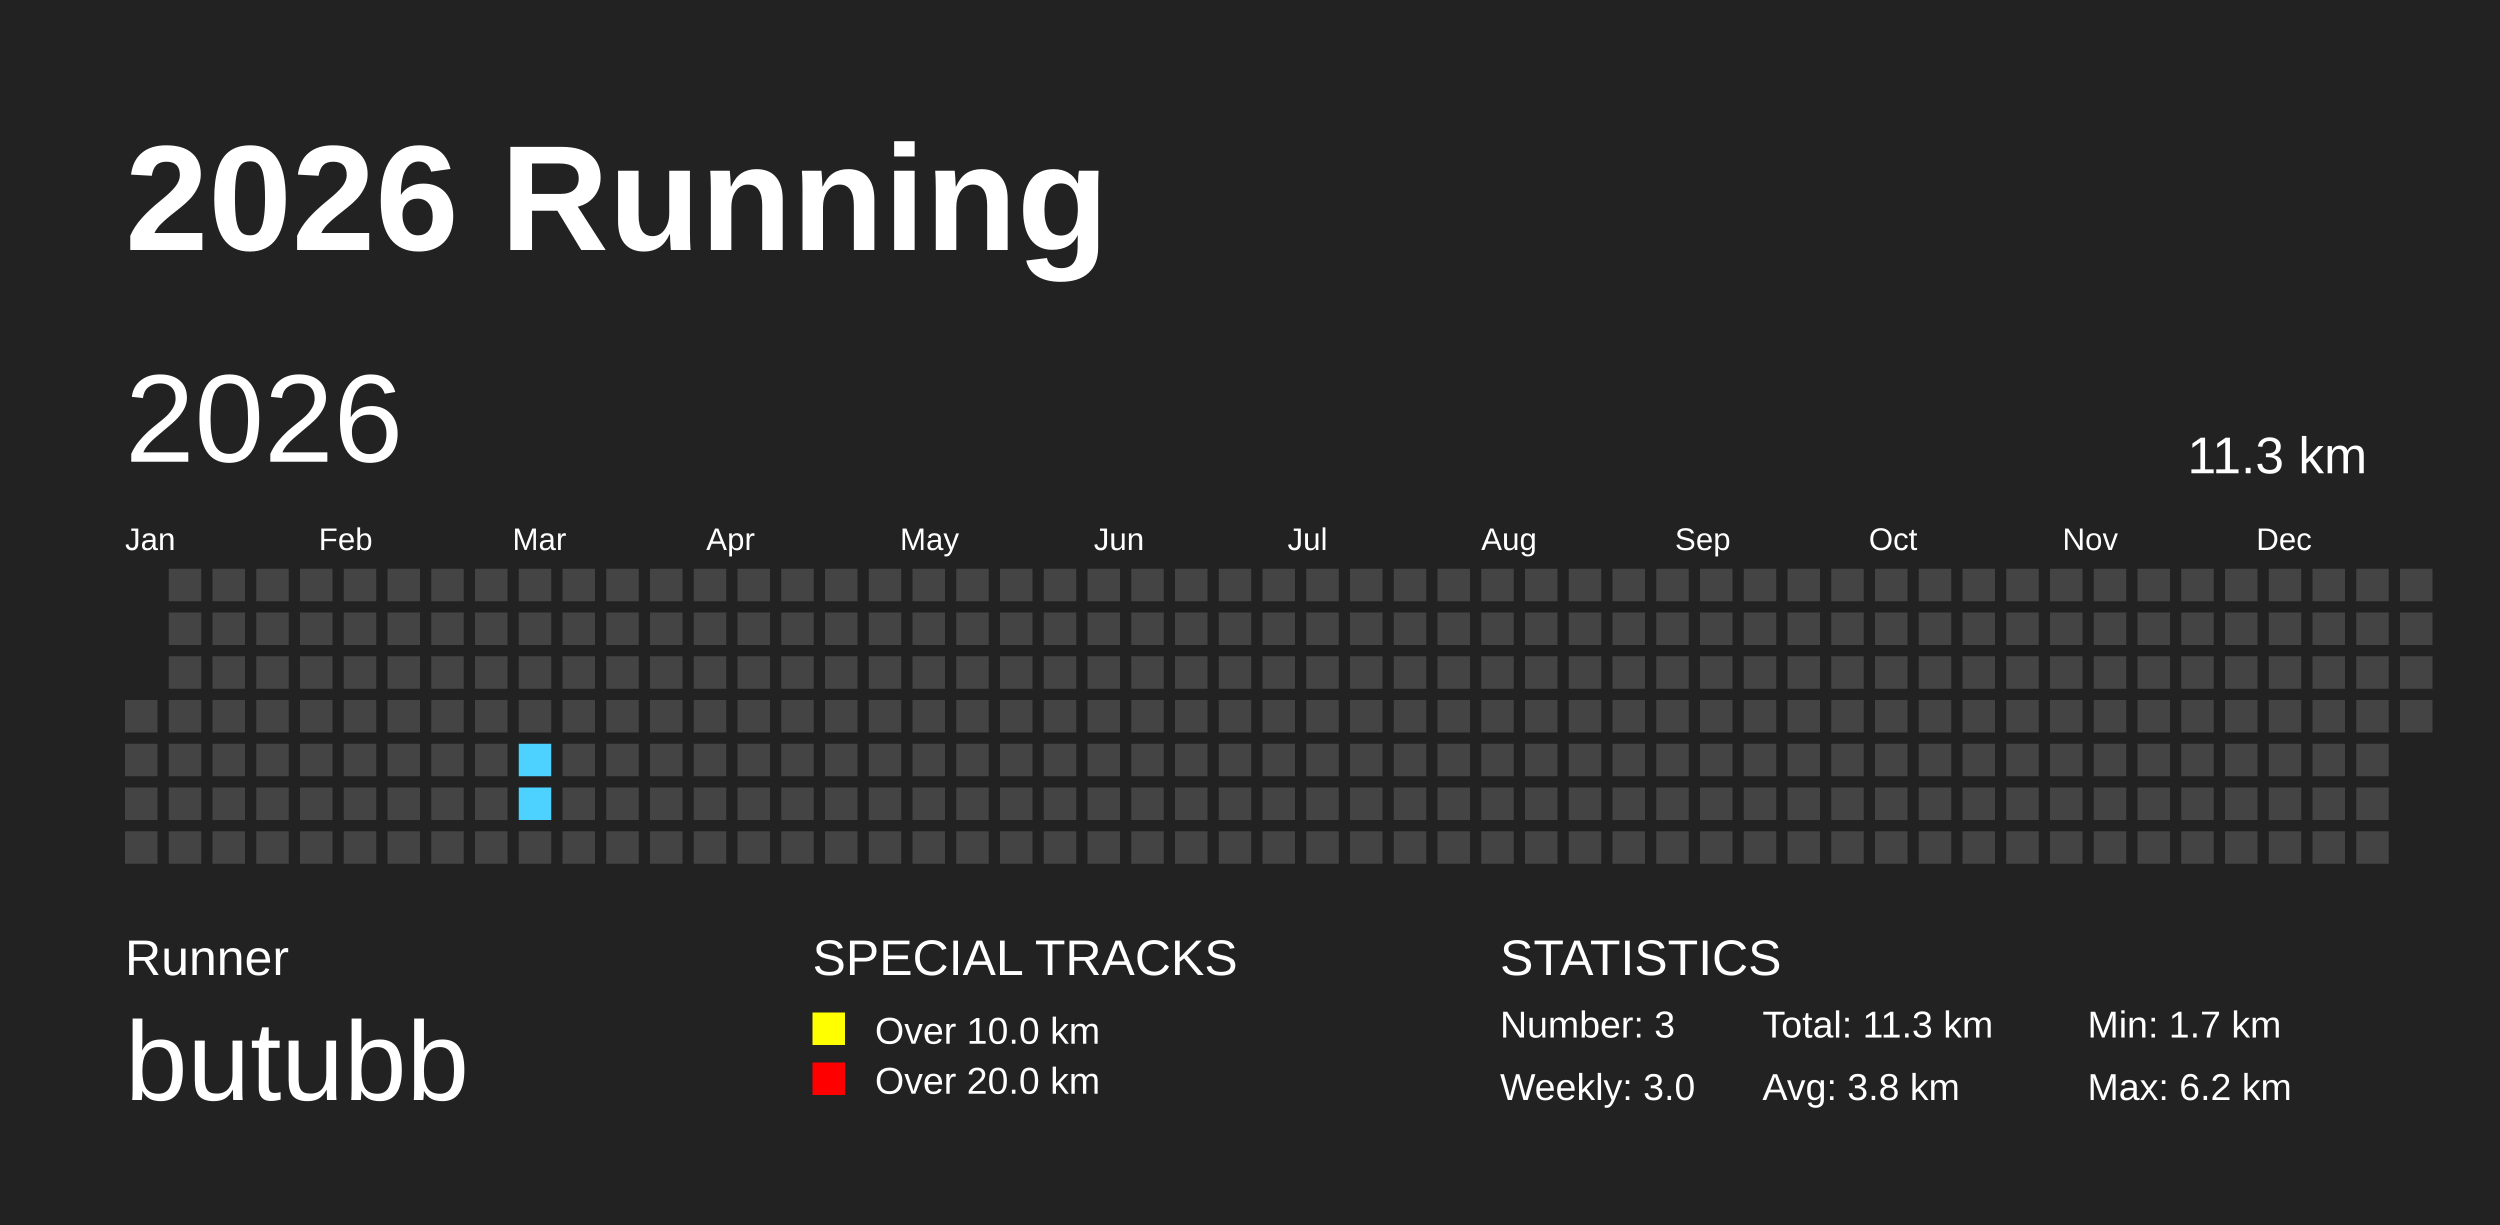
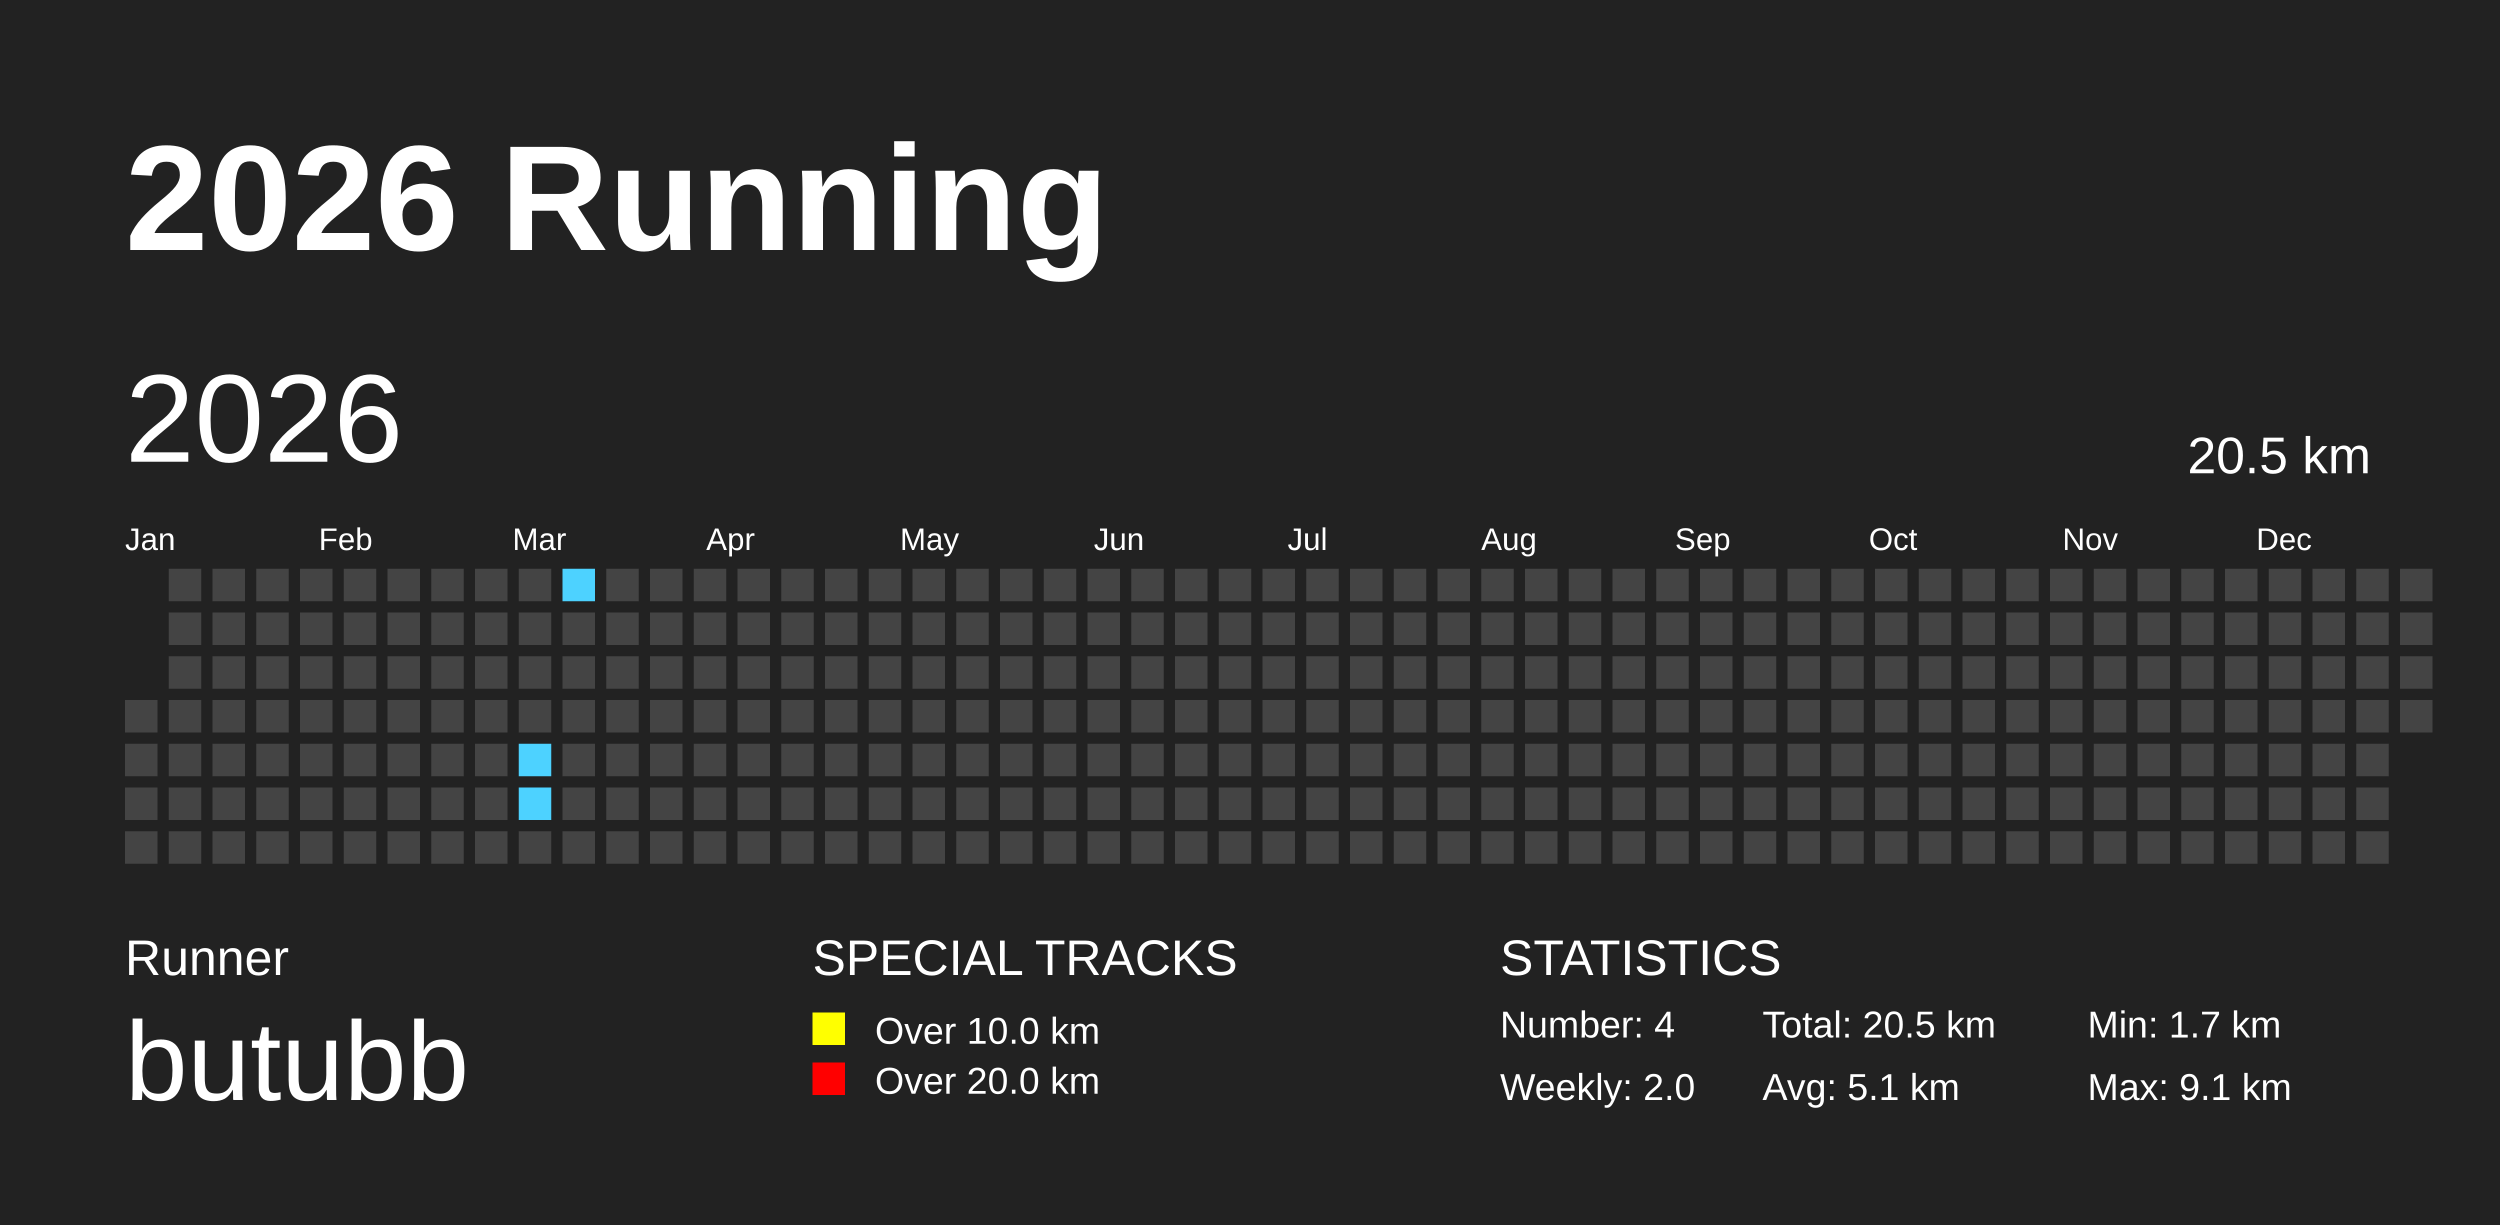
<svg xmlns="http://www.w3.org/2000/svg" baseProfile="full" height="98mm" version="1.1" viewBox="0,0,200,98" width="200mm">
  <defs />
  <rect fill="#222222" height="98" width="200" x="0" y="0" />
  <text fill="#FFFFFF" style="font-size:12px; font-family:Arial; font-weight:bold;" x="10" y="20">2026 Running</text>
  <text fill="#FFFFFF" style="font-size:4px; font-family:Arial" x="10" y="78">Runner</text>
  <text fill="#FFFFFF" style="font-size:9px; font-family:Arial" x="10" y="88">butubb</text>
  <text fill="#FFFFFF" style="font-size:4px; font-family:Arial" x="65" y="78">SPECIAL TRACKS</text>
  <rect fill="yellow" height="2.6" width="2.6" x="65" y="81" />
  <text fill="#FFFFFF" style="font-size:3px; font-family:Arial" x="70" y="83.5">Over 10.0 km</text>
  <rect fill="red" height="2.6" width="2.6" x="65" y="85" />
  <text fill="#FFFFFF" style="font-size:3px; font-family:Arial" x="70" y="87.5">Over 20.0 km</text>
  <text fill="#FFFFFF" style="font-size:4px; font-family:Arial" x="120" y="78">STATISTICS</text>
-   <text fill="#FFFFFF" style="font-size:3px; font-family:Arial" x="120" y="83">Number: 3</text>
-   <text fill="#FFFFFF" style="font-size:3px; font-family:Arial" x="120" y="88">Weekly: 3.0</text>
-   <text fill="#FFFFFF" style="font-size:3px; font-family:Arial" x="141" y="83">Total: 11.3 km</text>
-   <text fill="#FFFFFF" style="font-size:3px; font-family:Arial" x="141" y="88">Avg: 3.8 km</text>
+   <text fill="#FFFFFF" style="font-size:3px; font-family:Arial" x="120" y="83">Number: 4</text>
+   <text fill="#FFFFFF" style="font-size:3px; font-family:Arial" x="120" y="88">Weekly: 2.0</text>
+   <text fill="#FFFFFF" style="font-size:3px; font-family:Arial" x="141" y="83">Total: 20.5 km</text>
+   <text fill="#FFFFFF" style="font-size:3px; font-family:Arial" x="141" y="88">Avg: 5.1 km</text>
  <text fill="#FFFFFF" style="font-size:3px; font-family:Arial" x="167" y="83">Min: 1.7 km</text>
-   <text fill="#FFFFFF" style="font-size:3px; font-family:Arial" x="167" y="88">Max: 6.2 km</text>
+   <text fill="#FFFFFF" style="font-size:3px; font-family:Arial" x="167" y="88">Max: 9.1 km</text>
  <text dominant-baseline="hanging" fill="#FFFFFF" style="font-size:10.0px; font-family:Arial;" x="10" y="30">2026</text>
-   <text dominant-baseline="hanging" fill="#FFFFFF" style="font-size:4.125px; font-family:Arial;" x="175" y="35">11.3 km</text>
+   <text dominant-baseline="hanging" fill="#FFFFFF" style="font-size:4.125px; font-family:Arial;" x="175" y="35">20.5 km</text>
  <text fill="#FFFFFF" style="font-size:2.5px; font-family:Arial" x="10.0" y="44">Jan</text>
  <text fill="#FFFFFF" style="font-size:2.5px; font-family:Arial" x="25.5" y="44">Feb</text>
  <text fill="#FFFFFF" style="font-size:2.5px; font-family:Arial" x="41.0" y="44">Mar</text>
  <text fill="#FFFFFF" style="font-size:2.5px; font-family:Arial" x="56.5" y="44">Apr</text>
  <text fill="#FFFFFF" style="font-size:2.5px; font-family:Arial" x="72.0" y="44">May</text>
  <text fill="#FFFFFF" style="font-size:2.5px; font-family:Arial" x="87.5" y="44">Jun</text>
  <text fill="#FFFFFF" style="font-size:2.5px; font-family:Arial" x="103.0" y="44">Jul</text>
  <text fill="#FFFFFF" style="font-size:2.5px; font-family:Arial" x="118.5" y="44">Aug</text>
  <text fill="#FFFFFF" style="font-size:2.5px; font-family:Arial" x="134.0" y="44">Sep</text>
  <text fill="#FFFFFF" style="font-size:2.5px; font-family:Arial" x="149.5" y="44">Oct</text>
  <text fill="#FFFFFF" style="font-size:2.5px; font-family:Arial" x="165.0" y="44">Nov</text>
  <text fill="#FFFFFF" style="font-size:2.5px; font-family:Arial" x="180.5" y="44">Dec</text>
  <rect fill="#444444" height="2.6" width="2.6" x="10.0" y="56.0" />
  <rect fill="#444444" height="2.6" width="2.6" x="10.0" y="59.5" />
  <rect fill="#444444" height="2.6" width="2.6" x="10.0" y="63.0" />
  <rect fill="#444444" height="2.6" width="2.6" x="10.0" y="66.5" />
  <rect fill="#444444" height="2.6" width="2.6" x="13.5" y="45.5" />
  <rect fill="#444444" height="2.6" width="2.6" x="13.5" y="49.0" />
  <rect fill="#444444" height="2.6" width="2.6" x="13.5" y="52.5" />
  <rect fill="#444444" height="2.6" width="2.6" x="13.5" y="56.0" />
  <rect fill="#444444" height="2.6" width="2.6" x="13.5" y="59.5" />
  <rect fill="#444444" height="2.6" width="2.6" x="13.5" y="63.0" />
  <rect fill="#444444" height="2.6" width="2.6" x="13.5" y="66.5" />
  <rect fill="#444444" height="2.6" width="2.6" x="17.0" y="45.5" />
  <rect fill="#444444" height="2.6" width="2.6" x="17.0" y="49.0" />
  <rect fill="#444444" height="2.6" width="2.6" x="17.0" y="52.5" />
  <rect fill="#444444" height="2.6" width="2.6" x="17.0" y="56.0" />
  <rect fill="#444444" height="2.6" width="2.6" x="17.0" y="59.5" />
  <rect fill="#444444" height="2.6" width="2.6" x="17.0" y="63.0" />
  <rect fill="#444444" height="2.6" width="2.6" x="17.0" y="66.5" />
  <rect fill="#444444" height="2.6" width="2.6" x="20.5" y="45.5" />
  <rect fill="#444444" height="2.6" width="2.6" x="20.5" y="49.0" />
  <rect fill="#444444" height="2.6" width="2.6" x="20.5" y="52.5" />
  <rect fill="#444444" height="2.6" width="2.6" x="20.5" y="56.0" />
  <rect fill="#444444" height="2.6" width="2.6" x="20.5" y="59.5" />
  <rect fill="#444444" height="2.6" width="2.6" x="20.5" y="63.0" />
  <rect fill="#444444" height="2.6" width="2.6" x="20.5" y="66.5" />
  <rect fill="#444444" height="2.6" width="2.6" x="24.0" y="45.5" />
  <rect fill="#444444" height="2.6" width="2.6" x="24.0" y="49.0" />
  <rect fill="#444444" height="2.6" width="2.6" x="24.0" y="52.5" />
  <rect fill="#444444" height="2.6" width="2.6" x="24.0" y="56.0" />
  <rect fill="#444444" height="2.6" width="2.6" x="24.0" y="59.5" />
  <rect fill="#444444" height="2.6" width="2.6" x="24.0" y="63.0" />
  <rect fill="#444444" height="2.6" width="2.6" x="24.0" y="66.5" />
  <rect fill="#444444" height="2.6" width="2.6" x="27.5" y="45.5" />
  <rect fill="#444444" height="2.6" width="2.6" x="27.5" y="49.0" />
  <rect fill="#444444" height="2.6" width="2.6" x="27.5" y="52.5" />
  <rect fill="#444444" height="2.6" width="2.6" x="27.5" y="56.0" />
  <rect fill="#444444" height="2.6" width="2.6" x="27.5" y="59.5" />
  <rect fill="#444444" height="2.6" width="2.6" x="27.5" y="63.0" />
  <rect fill="#444444" height="2.6" width="2.6" x="27.5" y="66.5" />
  <rect fill="#444444" height="2.6" width="2.6" x="31.0" y="45.5" />
  <rect fill="#444444" height="2.6" width="2.6" x="31.0" y="49.0" />
  <rect fill="#444444" height="2.6" width="2.6" x="31.0" y="52.5" />
  <rect fill="#444444" height="2.6" width="2.6" x="31.0" y="56.0" />
  <rect fill="#444444" height="2.6" width="2.6" x="31.0" y="59.5" />
  <rect fill="#444444" height="2.6" width="2.6" x="31.0" y="63.0" />
  <rect fill="#444444" height="2.6" width="2.6" x="31.0" y="66.5" />
  <rect fill="#444444" height="2.6" width="2.6" x="34.5" y="45.5" />
  <rect fill="#444444" height="2.6" width="2.6" x="34.5" y="49.0" />
  <rect fill="#444444" height="2.6" width="2.6" x="34.5" y="52.5" />
  <rect fill="#444444" height="2.6" width="2.6" x="34.5" y="56.0" />
  <rect fill="#444444" height="2.6" width="2.6" x="34.5" y="59.5" />
  <rect fill="#444444" height="2.6" width="2.6" x="34.5" y="63.0" />
  <rect fill="#444444" height="2.6" width="2.6" x="34.5" y="66.5" />
  <rect fill="#444444" height="2.6" width="2.6" x="38.0" y="45.5" />
  <rect fill="#444444" height="2.6" width="2.6" x="38.0" y="49.0" />
  <rect fill="#444444" height="2.6" width="2.6" x="38.0" y="52.5" />
  <rect fill="#444444" height="2.6" width="2.6" x="38.0" y="56.0" />
  <rect fill="#444444" height="2.6" width="2.6" x="38.0" y="59.5" />
  <rect fill="#444444" height="2.6" width="2.6" x="38.0" y="63.0" />
  <rect fill="#444444" height="2.6" width="2.6" x="38.0" y="66.5" />
  <rect fill="#444444" height="2.6" width="2.6" x="41.5" y="45.5" />
  <rect fill="#444444" height="2.6" width="2.6" x="41.5" y="49.0" />
  <rect fill="#444444" height="2.6" width="2.6" x="41.5" y="52.5" />
  <rect fill="#444444" height="2.6" width="2.6" x="41.5" y="56.0" />
  <rect fill="#4DD2FF" height="2.6" width="2.6" x="41.5" y="59.5" />
  <rect fill="#4DD2FF" height="2.6" width="2.6" x="41.5" y="63.0" />
  <rect fill="#444444" height="2.6" width="2.6" x="41.5" y="66.5" />
-   <rect fill="#444444" height="2.6" width="2.6" x="45.0" y="45.5" />
+   <rect fill="#4DD2FF" height="2.6" width="2.6" x="45.0" y="45.5" />
  <rect fill="#444444" height="2.6" width="2.6" x="45.0" y="49.0" />
  <rect fill="#444444" height="2.6" width="2.6" x="45.0" y="52.5" />
  <rect fill="#444444" height="2.6" width="2.6" x="45.0" y="56.0" />
  <rect fill="#444444" height="2.6" width="2.6" x="45.0" y="59.5" />
  <rect fill="#444444" height="2.6" width="2.6" x="45.0" y="63.0" />
  <rect fill="#444444" height="2.6" width="2.6" x="45.0" y="66.5" />
  <rect fill="#444444" height="2.6" width="2.6" x="48.5" y="45.5" />
  <rect fill="#444444" height="2.6" width="2.6" x="48.5" y="49.0" />
  <rect fill="#444444" height="2.6" width="2.6" x="48.5" y="52.5" />
  <rect fill="#444444" height="2.6" width="2.6" x="48.5" y="56.0" />
  <rect fill="#444444" height="2.6" width="2.6" x="48.5" y="59.5" />
  <rect fill="#444444" height="2.6" width="2.6" x="48.5" y="63.0" />
  <rect fill="#444444" height="2.6" width="2.6" x="48.5" y="66.5" />
  <rect fill="#444444" height="2.6" width="2.6" x="52.0" y="45.5" />
  <rect fill="#444444" height="2.6" width="2.6" x="52.0" y="49.0" />
  <rect fill="#444444" height="2.6" width="2.6" x="52.0" y="52.5" />
  <rect fill="#444444" height="2.6" width="2.6" x="52.0" y="56.0" />
  <rect fill="#444444" height="2.6" width="2.6" x="52.0" y="59.5" />
  <rect fill="#444444" height="2.6" width="2.6" x="52.0" y="63.0" />
  <rect fill="#444444" height="2.6" width="2.6" x="52.0" y="66.5" />
  <rect fill="#444444" height="2.6" width="2.6" x="55.5" y="45.5" />
  <rect fill="#444444" height="2.6" width="2.6" x="55.5" y="49.0" />
  <rect fill="#444444" height="2.6" width="2.6" x="55.5" y="52.5" />
  <rect fill="#444444" height="2.6" width="2.6" x="55.5" y="56.0" />
  <rect fill="#444444" height="2.6" width="2.6" x="55.5" y="59.5" />
  <rect fill="#444444" height="2.6" width="2.6" x="55.5" y="63.0" />
  <rect fill="#444444" height="2.6" width="2.6" x="55.5" y="66.5" />
  <rect fill="#444444" height="2.6" width="2.6" x="59.0" y="45.5" />
  <rect fill="#444444" height="2.6" width="2.6" x="59.0" y="49.0" />
  <rect fill="#444444" height="2.6" width="2.6" x="59.0" y="52.5" />
  <rect fill="#444444" height="2.6" width="2.6" x="59.0" y="56.0" />
  <rect fill="#444444" height="2.6" width="2.6" x="59.0" y="59.5" />
  <rect fill="#444444" height="2.6" width="2.6" x="59.0" y="63.0" />
  <rect fill="#444444" height="2.6" width="2.6" x="59.0" y="66.5" />
  <rect fill="#444444" height="2.6" width="2.6" x="62.5" y="45.5" />
  <rect fill="#444444" height="2.6" width="2.6" x="62.5" y="49.0" />
  <rect fill="#444444" height="2.6" width="2.6" x="62.5" y="52.5" />
  <rect fill="#444444" height="2.6" width="2.6" x="62.5" y="56.0" />
  <rect fill="#444444" height="2.6" width="2.6" x="62.5" y="59.5" />
  <rect fill="#444444" height="2.6" width="2.6" x="62.5" y="63.0" />
  <rect fill="#444444" height="2.6" width="2.6" x="62.5" y="66.5" />
  <rect fill="#444444" height="2.6" width="2.6" x="66.0" y="45.5" />
  <rect fill="#444444" height="2.6" width="2.6" x="66.0" y="49.0" />
  <rect fill="#444444" height="2.6" width="2.6" x="66.0" y="52.5" />
  <rect fill="#444444" height="2.6" width="2.6" x="66.0" y="56.0" />
  <rect fill="#444444" height="2.6" width="2.6" x="66.0" y="59.5" />
  <rect fill="#444444" height="2.6" width="2.6" x="66.0" y="63.0" />
  <rect fill="#444444" height="2.6" width="2.6" x="66.0" y="66.5" />
  <rect fill="#444444" height="2.6" width="2.6" x="69.5" y="45.5" />
  <rect fill="#444444" height="2.6" width="2.6" x="69.5" y="49.0" />
  <rect fill="#444444" height="2.6" width="2.6" x="69.5" y="52.5" />
  <rect fill="#444444" height="2.6" width="2.6" x="69.5" y="56.0" />
  <rect fill="#444444" height="2.6" width="2.6" x="69.5" y="59.5" />
  <rect fill="#444444" height="2.6" width="2.6" x="69.5" y="63.0" />
  <rect fill="#444444" height="2.6" width="2.6" x="69.5" y="66.5" />
  <rect fill="#444444" height="2.6" width="2.6" x="73.0" y="45.5" />
  <rect fill="#444444" height="2.6" width="2.6" x="73.0" y="49.0" />
  <rect fill="#444444" height="2.6" width="2.6" x="73.0" y="52.5" />
  <rect fill="#444444" height="2.6" width="2.6" x="73.0" y="56.0" />
  <rect fill="#444444" height="2.6" width="2.6" x="73.0" y="59.5" />
  <rect fill="#444444" height="2.6" width="2.6" x="73.0" y="63.0" />
  <rect fill="#444444" height="2.6" width="2.6" x="73.0" y="66.5" />
  <rect fill="#444444" height="2.6" width="2.6" x="76.5" y="45.5" />
  <rect fill="#444444" height="2.6" width="2.6" x="76.5" y="49.0" />
  <rect fill="#444444" height="2.6" width="2.6" x="76.5" y="52.5" />
  <rect fill="#444444" height="2.6" width="2.6" x="76.5" y="56.0" />
  <rect fill="#444444" height="2.6" width="2.6" x="76.5" y="59.5" />
  <rect fill="#444444" height="2.6" width="2.6" x="76.5" y="63.0" />
  <rect fill="#444444" height="2.6" width="2.6" x="76.5" y="66.5" />
  <rect fill="#444444" height="2.6" width="2.6" x="80.0" y="45.5" />
  <rect fill="#444444" height="2.6" width="2.6" x="80.0" y="49.0" />
  <rect fill="#444444" height="2.6" width="2.6" x="80.0" y="52.5" />
  <rect fill="#444444" height="2.6" width="2.6" x="80.0" y="56.0" />
  <rect fill="#444444" height="2.6" width="2.6" x="80.0" y="59.5" />
  <rect fill="#444444" height="2.6" width="2.6" x="80.0" y="63.0" />
  <rect fill="#444444" height="2.6" width="2.6" x="80.0" y="66.5" />
  <rect fill="#444444" height="2.6" width="2.6" x="83.5" y="45.5" />
  <rect fill="#444444" height="2.6" width="2.6" x="83.5" y="49.0" />
  <rect fill="#444444" height="2.6" width="2.6" x="83.5" y="52.5" />
  <rect fill="#444444" height="2.6" width="2.6" x="83.5" y="56.0" />
  <rect fill="#444444" height="2.6" width="2.6" x="83.5" y="59.5" />
  <rect fill="#444444" height="2.6" width="2.6" x="83.5" y="63.0" />
  <rect fill="#444444" height="2.6" width="2.6" x="83.5" y="66.5" />
  <rect fill="#444444" height="2.6" width="2.6" x="87.0" y="45.5" />
  <rect fill="#444444" height="2.6" width="2.6" x="87.0" y="49.0" />
  <rect fill="#444444" height="2.6" width="2.6" x="87.0" y="52.5" />
  <rect fill="#444444" height="2.6" width="2.6" x="87.0" y="56.0" />
  <rect fill="#444444" height="2.6" width="2.6" x="87.0" y="59.5" />
  <rect fill="#444444" height="2.6" width="2.6" x="87.0" y="63.0" />
  <rect fill="#444444" height="2.6" width="2.6" x="87.0" y="66.5" />
  <rect fill="#444444" height="2.6" width="2.6" x="90.5" y="45.5" />
  <rect fill="#444444" height="2.6" width="2.6" x="90.5" y="49.0" />
  <rect fill="#444444" height="2.6" width="2.6" x="90.5" y="52.5" />
  <rect fill="#444444" height="2.6" width="2.6" x="90.5" y="56.0" />
  <rect fill="#444444" height="2.6" width="2.6" x="90.5" y="59.5" />
  <rect fill="#444444" height="2.6" width="2.6" x="90.5" y="63.0" />
  <rect fill="#444444" height="2.6" width="2.6" x="90.5" y="66.5" />
  <rect fill="#444444" height="2.6" width="2.6" x="94.0" y="45.5" />
  <rect fill="#444444" height="2.6" width="2.6" x="94.0" y="49.0" />
  <rect fill="#444444" height="2.6" width="2.6" x="94.0" y="52.5" />
  <rect fill="#444444" height="2.6" width="2.6" x="94.0" y="56.0" />
  <rect fill="#444444" height="2.6" width="2.6" x="94.0" y="59.5" />
  <rect fill="#444444" height="2.6" width="2.6" x="94.0" y="63.0" />
  <rect fill="#444444" height="2.6" width="2.6" x="94.0" y="66.5" />
  <rect fill="#444444" height="2.6" width="2.6" x="97.5" y="45.5" />
  <rect fill="#444444" height="2.6" width="2.6" x="97.5" y="49.0" />
  <rect fill="#444444" height="2.6" width="2.6" x="97.5" y="52.5" />
  <rect fill="#444444" height="2.6" width="2.6" x="97.5" y="56.0" />
  <rect fill="#444444" height="2.6" width="2.6" x="97.5" y="59.5" />
  <rect fill="#444444" height="2.6" width="2.6" x="97.5" y="63.0" />
  <rect fill="#444444" height="2.6" width="2.6" x="97.5" y="66.5" />
  <rect fill="#444444" height="2.6" width="2.6" x="101.0" y="45.5" />
  <rect fill="#444444" height="2.6" width="2.6" x="101.0" y="49.0" />
  <rect fill="#444444" height="2.6" width="2.6" x="101.0" y="52.5" />
  <rect fill="#444444" height="2.6" width="2.6" x="101.0" y="56.0" />
  <rect fill="#444444" height="2.6" width="2.6" x="101.0" y="59.5" />
  <rect fill="#444444" height="2.6" width="2.6" x="101.0" y="63.0" />
  <rect fill="#444444" height="2.6" width="2.6" x="101.0" y="66.5" />
  <rect fill="#444444" height="2.6" width="2.6" x="104.5" y="45.5" />
  <rect fill="#444444" height="2.6" width="2.6" x="104.5" y="49.0" />
  <rect fill="#444444" height="2.6" width="2.6" x="104.5" y="52.5" />
  <rect fill="#444444" height="2.6" width="2.6" x="104.5" y="56.0" />
  <rect fill="#444444" height="2.6" width="2.6" x="104.5" y="59.5" />
  <rect fill="#444444" height="2.6" width="2.6" x="104.5" y="63.0" />
  <rect fill="#444444" height="2.6" width="2.6" x="104.5" y="66.5" />
  <rect fill="#444444" height="2.6" width="2.6" x="108.0" y="45.5" />
  <rect fill="#444444" height="2.6" width="2.6" x="108.0" y="49.0" />
  <rect fill="#444444" height="2.6" width="2.6" x="108.0" y="52.5" />
  <rect fill="#444444" height="2.6" width="2.6" x="108.0" y="56.0" />
  <rect fill="#444444" height="2.6" width="2.6" x="108.0" y="59.5" />
  <rect fill="#444444" height="2.6" width="2.6" x="108.0" y="63.0" />
  <rect fill="#444444" height="2.6" width="2.6" x="108.0" y="66.5" />
  <rect fill="#444444" height="2.6" width="2.6" x="111.5" y="45.5" />
  <rect fill="#444444" height="2.6" width="2.6" x="111.5" y="49.0" />
  <rect fill="#444444" height="2.6" width="2.6" x="111.5" y="52.5" />
  <rect fill="#444444" height="2.6" width="2.6" x="111.5" y="56.0" />
  <rect fill="#444444" height="2.6" width="2.6" x="111.5" y="59.5" />
  <rect fill="#444444" height="2.6" width="2.6" x="111.5" y="63.0" />
  <rect fill="#444444" height="2.6" width="2.6" x="111.5" y="66.5" />
  <rect fill="#444444" height="2.6" width="2.6" x="115.0" y="45.5" />
  <rect fill="#444444" height="2.6" width="2.6" x="115.0" y="49.0" />
  <rect fill="#444444" height="2.6" width="2.6" x="115.0" y="52.5" />
  <rect fill="#444444" height="2.6" width="2.6" x="115.0" y="56.0" />
  <rect fill="#444444" height="2.6" width="2.6" x="115.0" y="59.5" />
  <rect fill="#444444" height="2.6" width="2.6" x="115.0" y="63.0" />
  <rect fill="#444444" height="2.6" width="2.6" x="115.0" y="66.5" />
  <rect fill="#444444" height="2.6" width="2.6" x="118.5" y="45.5" />
  <rect fill="#444444" height="2.6" width="2.6" x="118.5" y="49.0" />
  <rect fill="#444444" height="2.6" width="2.6" x="118.5" y="52.5" />
  <rect fill="#444444" height="2.6" width="2.6" x="118.5" y="56.0" />
  <rect fill="#444444" height="2.6" width="2.6" x="118.5" y="59.5" />
  <rect fill="#444444" height="2.6" width="2.6" x="118.5" y="63.0" />
  <rect fill="#444444" height="2.6" width="2.6" x="118.5" y="66.5" />
  <rect fill="#444444" height="2.6" width="2.6" x="122.0" y="45.5" />
  <rect fill="#444444" height="2.6" width="2.6" x="122.0" y="49.0" />
  <rect fill="#444444" height="2.6" width="2.6" x="122.0" y="52.5" />
  <rect fill="#444444" height="2.6" width="2.6" x="122.0" y="56.0" />
  <rect fill="#444444" height="2.6" width="2.6" x="122.0" y="59.5" />
  <rect fill="#444444" height="2.6" width="2.6" x="122.0" y="63.0" />
  <rect fill="#444444" height="2.6" width="2.6" x="122.0" y="66.5" />
  <rect fill="#444444" height="2.6" width="2.6" x="125.5" y="45.5" />
  <rect fill="#444444" height="2.6" width="2.6" x="125.5" y="49.0" />
  <rect fill="#444444" height="2.6" width="2.6" x="125.5" y="52.5" />
  <rect fill="#444444" height="2.6" width="2.6" x="125.5" y="56.0" />
  <rect fill="#444444" height="2.6" width="2.6" x="125.5" y="59.5" />
  <rect fill="#444444" height="2.6" width="2.6" x="125.5" y="63.0" />
  <rect fill="#444444" height="2.6" width="2.6" x="125.5" y="66.5" />
  <rect fill="#444444" height="2.6" width="2.6" x="129.0" y="45.5" />
  <rect fill="#444444" height="2.6" width="2.6" x="129.0" y="49.0" />
  <rect fill="#444444" height="2.6" width="2.6" x="129.0" y="52.5" />
  <rect fill="#444444" height="2.6" width="2.6" x="129.0" y="56.0" />
  <rect fill="#444444" height="2.6" width="2.6" x="129.0" y="59.5" />
  <rect fill="#444444" height="2.6" width="2.6" x="129.0" y="63.0" />
  <rect fill="#444444" height="2.6" width="2.6" x="129.0" y="66.5" />
  <rect fill="#444444" height="2.6" width="2.6" x="132.5" y="45.5" />
  <rect fill="#444444" height="2.6" width="2.6" x="132.5" y="49.0" />
  <rect fill="#444444" height="2.6" width="2.6" x="132.5" y="52.5" />
  <rect fill="#444444" height="2.6" width="2.6" x="132.5" y="56.0" />
  <rect fill="#444444" height="2.6" width="2.6" x="132.5" y="59.5" />
  <rect fill="#444444" height="2.6" width="2.6" x="132.5" y="63.0" />
  <rect fill="#444444" height="2.6" width="2.6" x="132.5" y="66.5" />
  <rect fill="#444444" height="2.6" width="2.6" x="136.0" y="45.5" />
  <rect fill="#444444" height="2.6" width="2.6" x="136.0" y="49.0" />
  <rect fill="#444444" height="2.6" width="2.6" x="136.0" y="52.5" />
  <rect fill="#444444" height="2.6" width="2.6" x="136.0" y="56.0" />
  <rect fill="#444444" height="2.6" width="2.6" x="136.0" y="59.5" />
  <rect fill="#444444" height="2.6" width="2.6" x="136.0" y="63.0" />
  <rect fill="#444444" height="2.6" width="2.6" x="136.0" y="66.5" />
  <rect fill="#444444" height="2.6" width="2.6" x="139.5" y="45.5" />
  <rect fill="#444444" height="2.6" width="2.6" x="139.5" y="49.0" />
  <rect fill="#444444" height="2.6" width="2.6" x="139.5" y="52.5" />
  <rect fill="#444444" height="2.6" width="2.6" x="139.5" y="56.0" />
  <rect fill="#444444" height="2.6" width="2.6" x="139.5" y="59.5" />
  <rect fill="#444444" height="2.6" width="2.6" x="139.5" y="63.0" />
  <rect fill="#444444" height="2.6" width="2.6" x="139.5" y="66.5" />
  <rect fill="#444444" height="2.6" width="2.6" x="143.0" y="45.5" />
  <rect fill="#444444" height="2.6" width="2.6" x="143.0" y="49.0" />
  <rect fill="#444444" height="2.6" width="2.6" x="143.0" y="52.5" />
  <rect fill="#444444" height="2.6" width="2.6" x="143.0" y="56.0" />
  <rect fill="#444444" height="2.6" width="2.6" x="143.0" y="59.5" />
  <rect fill="#444444" height="2.6" width="2.6" x="143.0" y="63.0" />
  <rect fill="#444444" height="2.6" width="2.6" x="143.0" y="66.5" />
  <rect fill="#444444" height="2.6" width="2.6" x="146.5" y="45.5" />
  <rect fill="#444444" height="2.6" width="2.6" x="146.5" y="49.0" />
  <rect fill="#444444" height="2.6" width="2.6" x="146.5" y="52.5" />
  <rect fill="#444444" height="2.6" width="2.6" x="146.5" y="56.0" />
  <rect fill="#444444" height="2.6" width="2.6" x="146.5" y="59.5" />
  <rect fill="#444444" height="2.6" width="2.6" x="146.5" y="63.0" />
  <rect fill="#444444" height="2.6" width="2.6" x="146.5" y="66.5" />
  <rect fill="#444444" height="2.6" width="2.6" x="150.0" y="45.5" />
  <rect fill="#444444" height="2.6" width="2.6" x="150.0" y="49.0" />
  <rect fill="#444444" height="2.6" width="2.6" x="150.0" y="52.5" />
  <rect fill="#444444" height="2.6" width="2.6" x="150.0" y="56.0" />
  <rect fill="#444444" height="2.6" width="2.6" x="150.0" y="59.5" />
  <rect fill="#444444" height="2.6" width="2.6" x="150.0" y="63.0" />
  <rect fill="#444444" height="2.6" width="2.6" x="150.0" y="66.5" />
  <rect fill="#444444" height="2.6" width="2.6" x="153.5" y="45.5" />
  <rect fill="#444444" height="2.6" width="2.6" x="153.5" y="49.0" />
  <rect fill="#444444" height="2.6" width="2.6" x="153.5" y="52.5" />
  <rect fill="#444444" height="2.6" width="2.6" x="153.5" y="56.0" />
  <rect fill="#444444" height="2.6" width="2.6" x="153.5" y="59.5" />
  <rect fill="#444444" height="2.6" width="2.6" x="153.5" y="63.0" />
  <rect fill="#444444" height="2.6" width="2.6" x="153.5" y="66.5" />
  <rect fill="#444444" height="2.6" width="2.6" x="157.0" y="45.5" />
  <rect fill="#444444" height="2.6" width="2.6" x="157.0" y="49.0" />
  <rect fill="#444444" height="2.6" width="2.6" x="157.0" y="52.5" />
  <rect fill="#444444" height="2.6" width="2.6" x="157.0" y="56.0" />
  <rect fill="#444444" height="2.6" width="2.6" x="157.0" y="59.5" />
  <rect fill="#444444" height="2.6" width="2.6" x="157.0" y="63.0" />
  <rect fill="#444444" height="2.6" width="2.6" x="157.0" y="66.5" />
  <rect fill="#444444" height="2.6" width="2.6" x="160.5" y="45.5" />
  <rect fill="#444444" height="2.6" width="2.6" x="160.5" y="49.0" />
  <rect fill="#444444" height="2.6" width="2.6" x="160.5" y="52.5" />
  <rect fill="#444444" height="2.6" width="2.6" x="160.5" y="56.0" />
  <rect fill="#444444" height="2.6" width="2.6" x="160.5" y="59.5" />
  <rect fill="#444444" height="2.6" width="2.6" x="160.5" y="63.0" />
  <rect fill="#444444" height="2.6" width="2.6" x="160.5" y="66.5" />
  <rect fill="#444444" height="2.6" width="2.6" x="164.0" y="45.5" />
  <rect fill="#444444" height="2.6" width="2.6" x="164.0" y="49.0" />
  <rect fill="#444444" height="2.6" width="2.6" x="164.0" y="52.5" />
  <rect fill="#444444" height="2.6" width="2.6" x="164.0" y="56.0" />
  <rect fill="#444444" height="2.6" width="2.6" x="164.0" y="59.5" />
  <rect fill="#444444" height="2.6" width="2.6" x="164.0" y="63.0" />
  <rect fill="#444444" height="2.6" width="2.6" x="164.0" y="66.5" />
  <rect fill="#444444" height="2.6" width="2.6" x="167.5" y="45.5" />
  <rect fill="#444444" height="2.6" width="2.6" x="167.5" y="49.0" />
  <rect fill="#444444" height="2.6" width="2.6" x="167.5" y="52.5" />
  <rect fill="#444444" height="2.6" width="2.6" x="167.5" y="56.0" />
  <rect fill="#444444" height="2.6" width="2.6" x="167.5" y="59.5" />
  <rect fill="#444444" height="2.6" width="2.6" x="167.5" y="63.0" />
  <rect fill="#444444" height="2.6" width="2.6" x="167.5" y="66.5" />
  <rect fill="#444444" height="2.6" width="2.6" x="171.0" y="45.5" />
  <rect fill="#444444" height="2.6" width="2.6" x="171.0" y="49.0" />
  <rect fill="#444444" height="2.6" width="2.6" x="171.0" y="52.5" />
  <rect fill="#444444" height="2.6" width="2.6" x="171.0" y="56.0" />
  <rect fill="#444444" height="2.6" width="2.6" x="171.0" y="59.5" />
  <rect fill="#444444" height="2.6" width="2.6" x="171.0" y="63.0" />
  <rect fill="#444444" height="2.6" width="2.6" x="171.0" y="66.5" />
  <rect fill="#444444" height="2.6" width="2.6" x="174.5" y="45.5" />
  <rect fill="#444444" height="2.6" width="2.6" x="174.5" y="49.0" />
  <rect fill="#444444" height="2.6" width="2.6" x="174.5" y="52.5" />
  <rect fill="#444444" height="2.6" width="2.6" x="174.5" y="56.0" />
  <rect fill="#444444" height="2.6" width="2.6" x="174.5" y="59.5" />
  <rect fill="#444444" height="2.6" width="2.6" x="174.5" y="63.0" />
  <rect fill="#444444" height="2.6" width="2.6" x="174.5" y="66.5" />
  <rect fill="#444444" height="2.6" width="2.6" x="178.0" y="45.5" />
  <rect fill="#444444" height="2.6" width="2.6" x="178.0" y="49.0" />
  <rect fill="#444444" height="2.6" width="2.6" x="178.0" y="52.5" />
  <rect fill="#444444" height="2.6" width="2.6" x="178.0" y="56.0" />
  <rect fill="#444444" height="2.6" width="2.6" x="178.0" y="59.5" />
  <rect fill="#444444" height="2.6" width="2.6" x="178.0" y="63.0" />
  <rect fill="#444444" height="2.6" width="2.6" x="178.0" y="66.5" />
  <rect fill="#444444" height="2.6" width="2.6" x="181.5" y="45.5" />
  <rect fill="#444444" height="2.6" width="2.6" x="181.5" y="49.0" />
  <rect fill="#444444" height="2.6" width="2.6" x="181.5" y="52.5" />
  <rect fill="#444444" height="2.6" width="2.6" x="181.5" y="56.0" />
  <rect fill="#444444" height="2.6" width="2.6" x="181.5" y="59.5" />
  <rect fill="#444444" height="2.6" width="2.6" x="181.5" y="63.0" />
  <rect fill="#444444" height="2.6" width="2.6" x="181.5" y="66.5" />
  <rect fill="#444444" height="2.6" width="2.6" x="185.0" y="45.5" />
  <rect fill="#444444" height="2.6" width="2.6" x="185.0" y="49.0" />
  <rect fill="#444444" height="2.6" width="2.6" x="185.0" y="52.5" />
  <rect fill="#444444" height="2.6" width="2.6" x="185.0" y="56.0" />
  <rect fill="#444444" height="2.6" width="2.6" x="185.0" y="59.5" />
  <rect fill="#444444" height="2.6" width="2.6" x="185.0" y="63.0" />
  <rect fill="#444444" height="2.6" width="2.6" x="185.0" y="66.5" />
  <rect fill="#444444" height="2.6" width="2.6" x="188.5" y="45.5" />
  <rect fill="#444444" height="2.6" width="2.6" x="188.5" y="49.0" />
  <rect fill="#444444" height="2.6" width="2.6" x="188.5" y="52.5" />
  <rect fill="#444444" height="2.6" width="2.6" x="188.5" y="56.0" />
  <rect fill="#444444" height="2.6" width="2.6" x="188.5" y="59.5" />
  <rect fill="#444444" height="2.6" width="2.6" x="188.5" y="63.0" />
  <rect fill="#444444" height="2.6" width="2.6" x="188.5" y="66.5" />
  <rect fill="#444444" height="2.6" width="2.6" x="192.0" y="45.5" />
  <rect fill="#444444" height="2.6" width="2.6" x="192.0" y="49.0" />
  <rect fill="#444444" height="2.6" width="2.6" x="192.0" y="52.5" />
  <rect fill="#444444" height="2.6" width="2.6" x="192.0" y="56.0" />
</svg>
